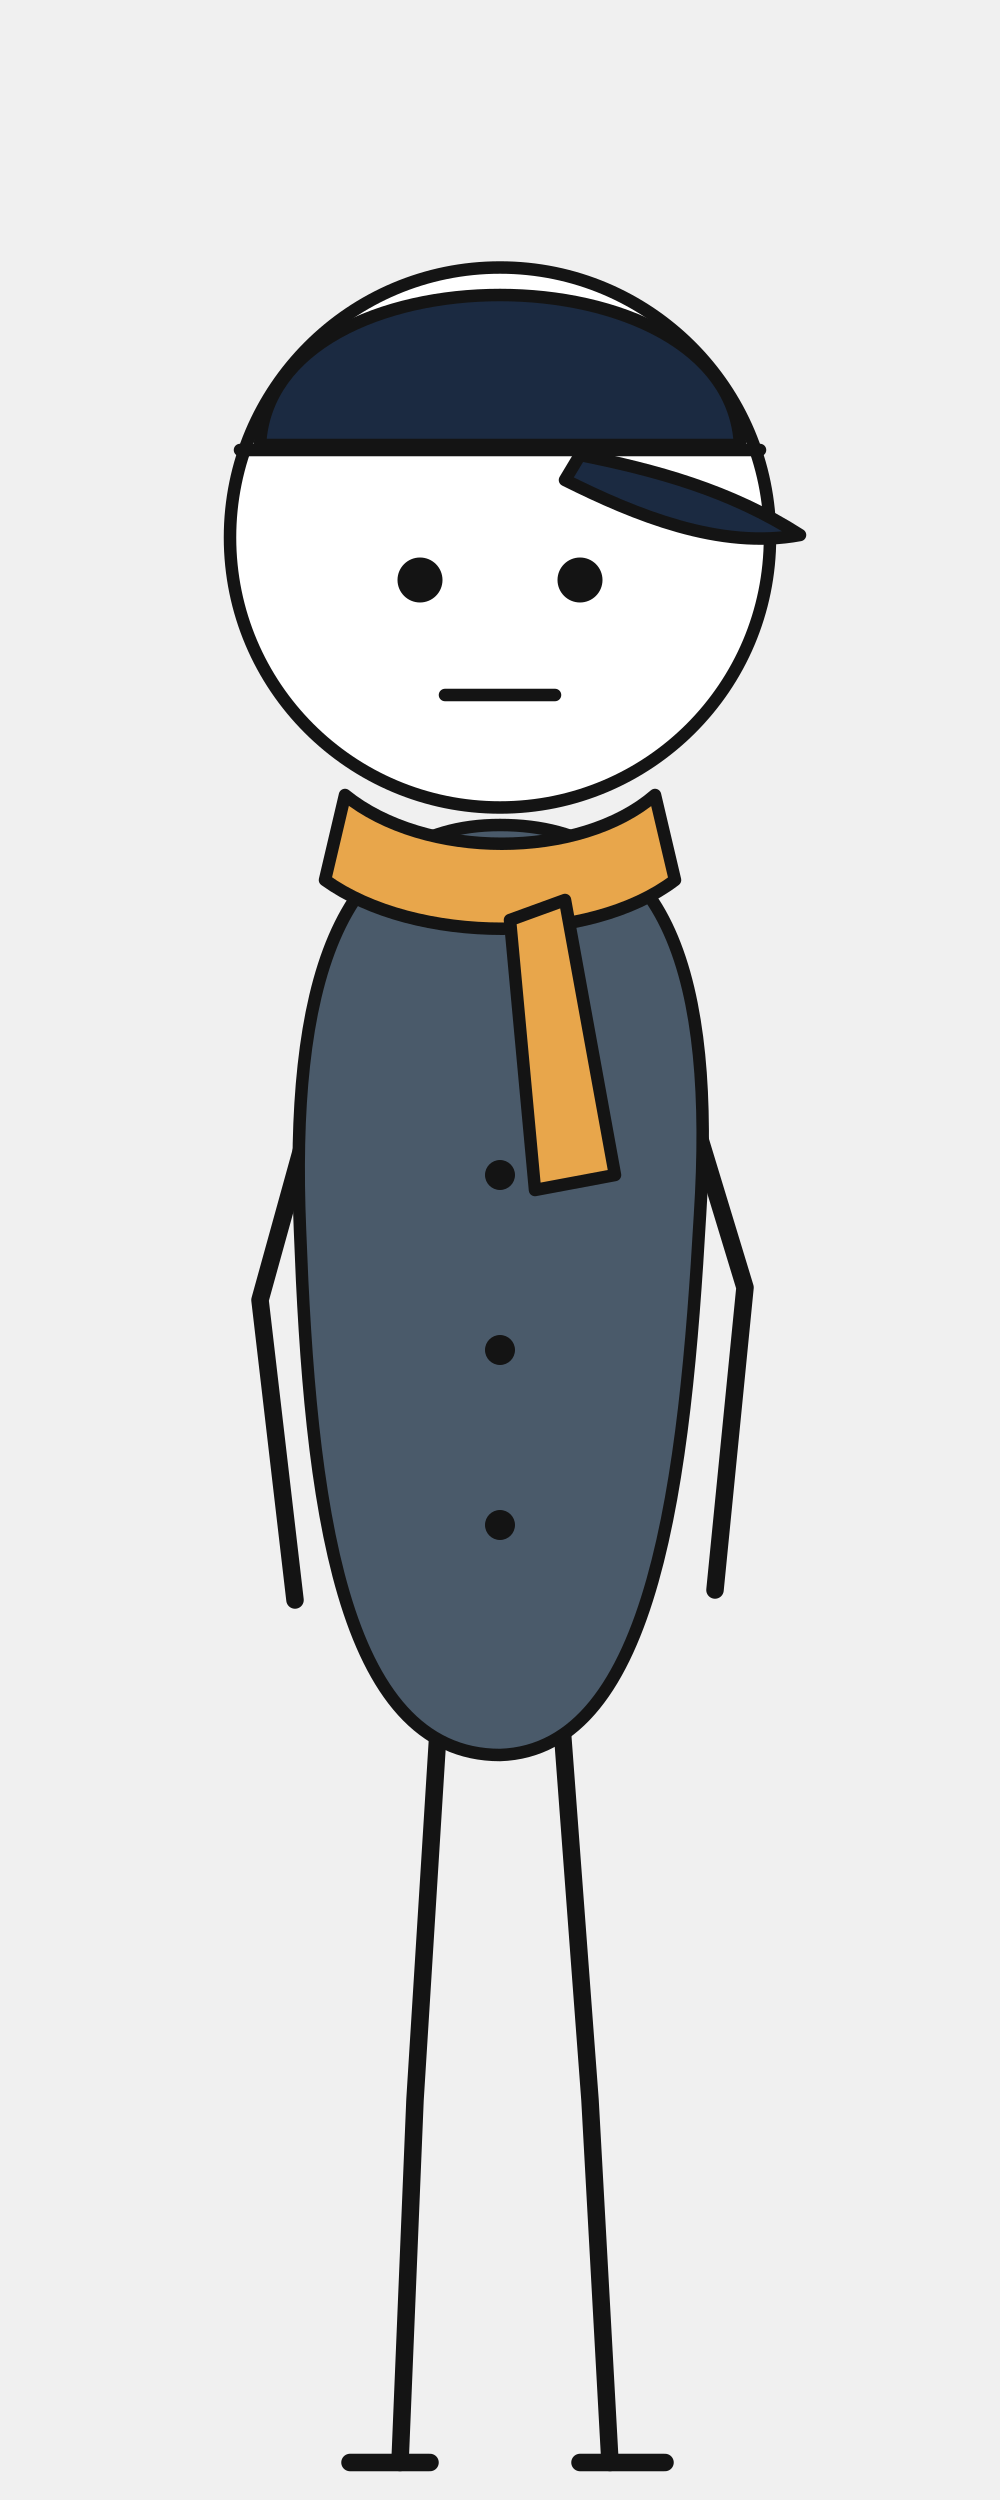
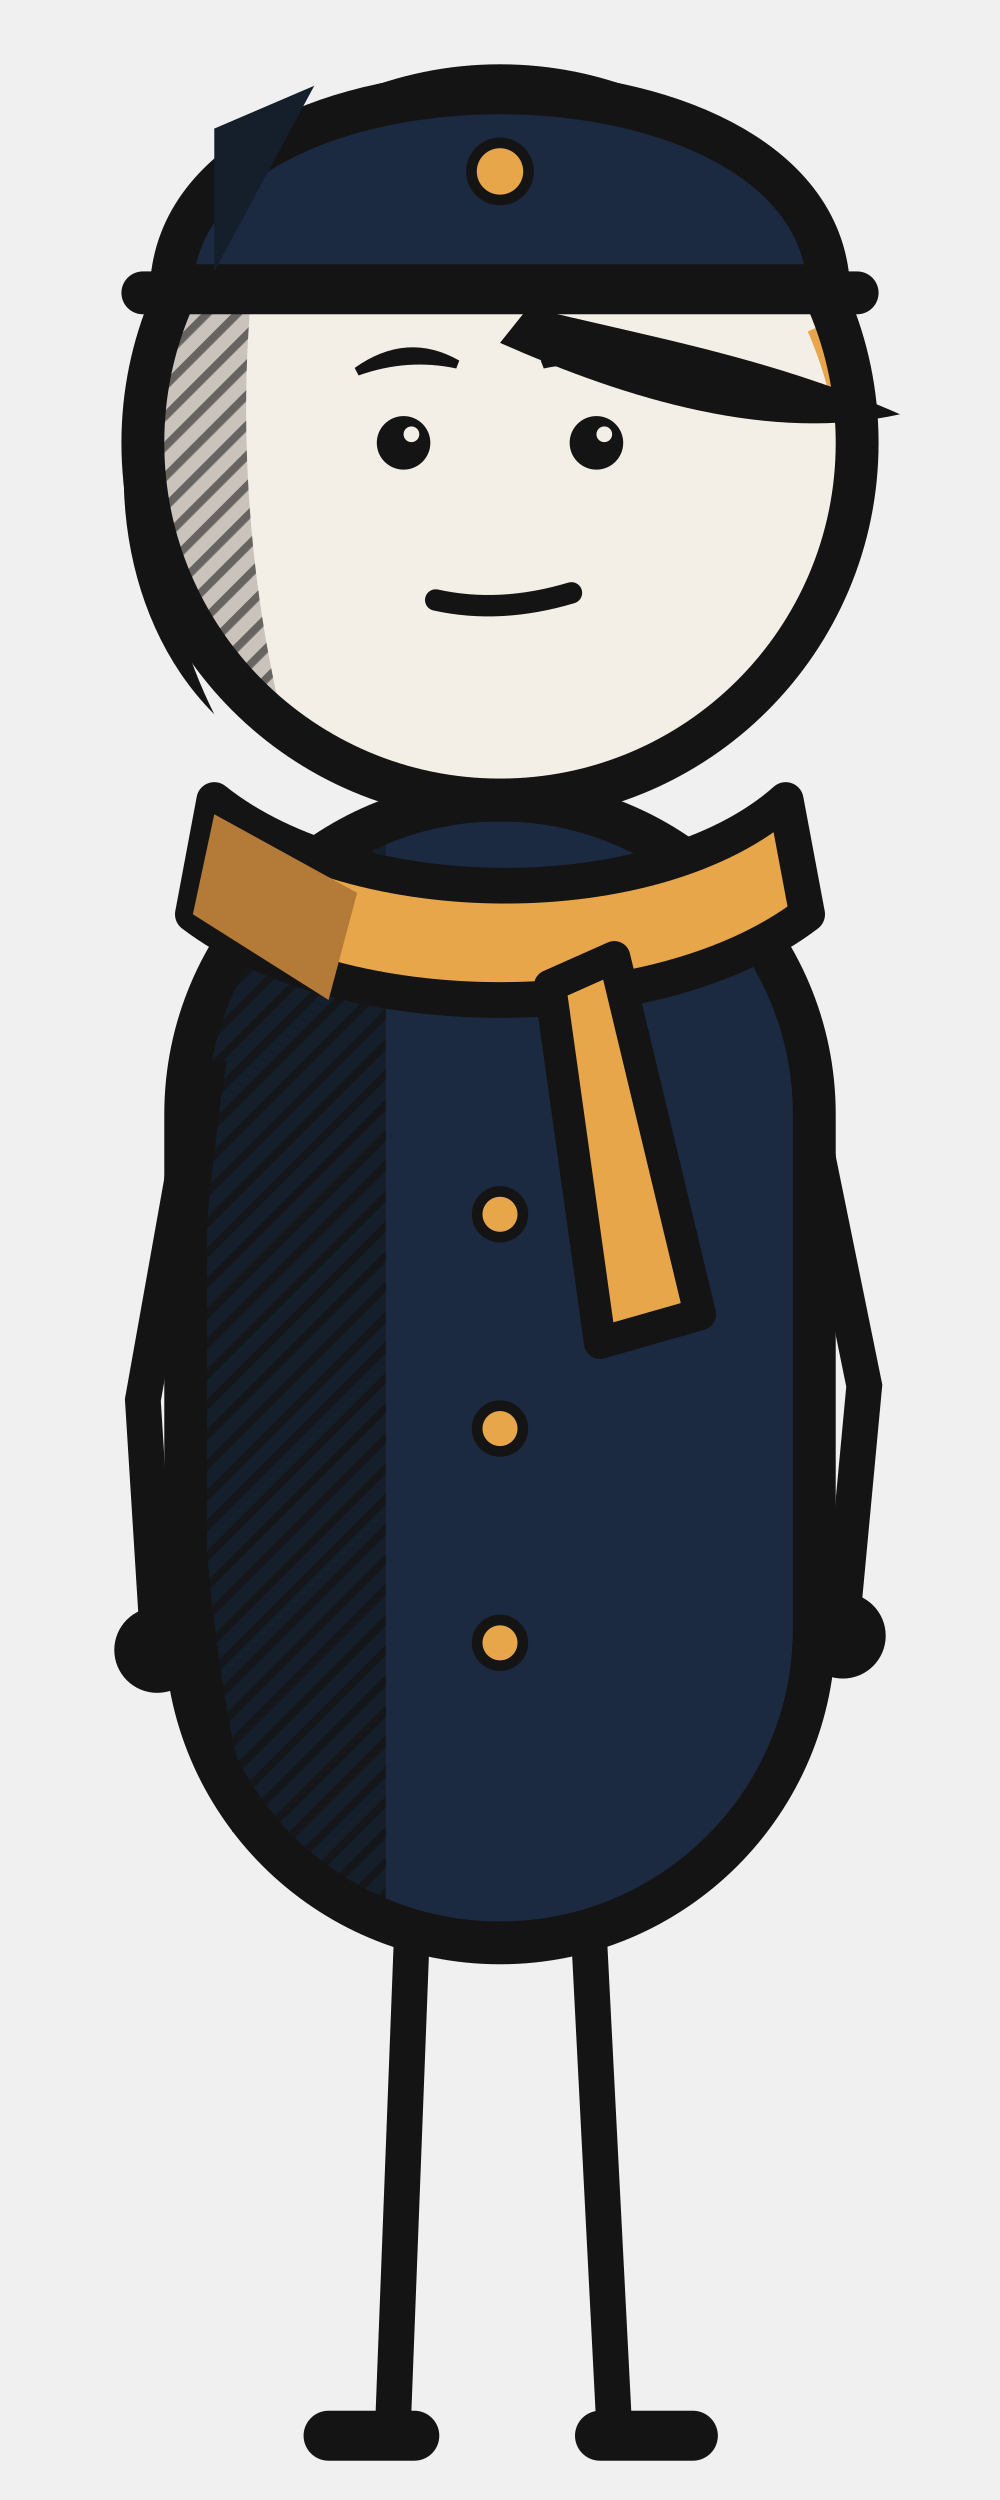
- <svg xmlns="http://www.w3.org/2000/svg" width="400" height="1000" viewBox="0 0 400 1000">
-   <g fill="none" stroke="#141414" stroke-linecap="round" stroke-linejoin="round">
-     <path d="M176 680 L166 840 L160 985" stroke-width="7" />
-     <path d="M224 680 L236 840 L244 985" stroke-width="7" />
-     <path d="M140 985 L172 985" stroke-width="7" />
-     <path d="M232 985 L266 985" stroke-width="7" />
-     <path d="M140 390 L104 520 L118 640" stroke-width="7" />
-     <path d="M260 390 L298 515 L286 636" stroke-width="7" />
+ <svg xmlns="http://www.w3.org/2000/svg" width="140" height="350" viewBox="0 0 140 350">
+   <defs>
+     <pattern id="hatch" width="3" height="3" patternUnits="userSpaceOnUse" patternTransform="rotate(45)">
+       <rect x="0" y="0" width="1.1" height="3" fill="#141414" />
+     </pattern>
+     <clipPath id="head">
+       <circle cx="70" cy="62" r="50" />
+     </clipPath>
+     <clipPath id="body">
+       <rect x="26" y="112" width="88" height="160" rx="44" />
+     </clipPath>
+     <clipPath id="left">
+       <rect x="0" y="0" width="58" height="350" />
+     </clipPath>
+   </defs>
+   <g stroke="#141414" stroke-linecap="round" fill="none">
+     <path d="M58 262 L55 340" stroke-width="5" />
+     <path d="M82 262 L86 340" stroke-width="5" />
+     <path d="M46 341 L58 341" stroke-width="7" />
+     <path d="M84 341 L97 341" stroke-width="7" />
+     <path d="M30 140 L20 196 L22 228" stroke-width="5" />
+     <path d="M110 140 L121 194 L118 226" stroke-width="5" />
  </g>
-   <path d="M200 330 C268 330 286 392 280 486 C274 590 262 700 200 702 C136 702 124 600 120 492 C116 396 134 330 200 330 Z" fill="#4A5A6A" stroke="#141414" stroke-width="5" stroke-linejoin="round" />
-   <circle cx="200" cy="470" r="6" fill="#141414" />
-   <circle cx="200" cy="540" r="6" fill="#141414" />
-   <circle cx="200" cy="610" r="6" fill="#141414" />
-   <path d="M138 318 C170 344 232 344 262 318 L270 352 C236 378 166 378 130 352 Z" fill="#E8A64B" stroke="#141414" stroke-width="5" stroke-linejoin="round" />
-   <path d="M226 360 L246 470 L214 476 L204 368 Z" fill="#E8A64B" stroke="#141414" stroke-width="5" stroke-linejoin="round" />
-   <circle cx="200" cy="215" r="108" fill="#FFFFFF" stroke="#141414" stroke-width="5" />
-   <path d="M104 178 C108 98 292 98 296 178 Z" fill="#1B2A41" stroke="#141414" stroke-width="5" stroke-linejoin="round" />
-   <path d="M96 180 L304 180" stroke="#141414" stroke-width="5" stroke-linecap="round" />
-   <path d="M232 182 C262 188 292 196 320 214 C288 220 254 206 226 192 Z" fill="#1B2A41" stroke="#141414" stroke-width="5" stroke-linejoin="round" />
-   <circle cx="168" cy="232" r="9" fill="#141414" />
-   <circle cx="232" cy="232" r="9" fill="#141414" />
-   <path d="M178 278 L222 278" stroke="#141414" stroke-width="5" stroke-linecap="round" />
+   <circle cx="22" cy="231" r="6" fill="#141414" />
+   <circle cx="118" cy="229" r="6" fill="#141414" />
+   <rect x="26" y="112" width="88" height="160" rx="44" fill="#1B2A41" />
+   <g clip-path="url(#body)">
+     <rect x="0" y="100" width="54" height="180" fill="#151E2B" />
+     <rect x="0" y="100" width="54" height="180" fill="url(#hatch)" opacity="0.8" />
+     <path d="M112 128 C116 170 116 230 108 262" stroke="#E8A64B" stroke-width="2" fill="none" />
+   </g>
+   <rect x="26" y="112" width="88" height="160" rx="44" fill="none" stroke="#141414" stroke-width="6" />
+   <path d="M30 150 C24 190 25 232 34 256 C27 232 24 190 28 150 Z" fill="#141414" stroke="#141414" stroke-width="3" />
+   <circle cx="70" cy="170" r="3.2" fill="#E8A64B" stroke="#141414" stroke-width="1.5" />
+   <circle cx="70" cy="200" r="3.2" fill="#E8A64B" stroke="#141414" stroke-width="1.5" />
+   <circle cx="70" cy="230" r="3.2" fill="#E8A64B" stroke="#141414" stroke-width="1.5" />
+   <path d="M30 112 C50 128 92 128 110 112 L113 128 C92 144 48 144 27 128 Z" fill="#E8A64B" stroke="#141414" stroke-width="5" stroke-linejoin="round" />
+   <path d="M86 134 L98 184 L84 188 L77 138 Z" fill="#E8A64B" stroke="#141414" stroke-width="4.5" stroke-linejoin="round" />
+   <path d="M30 114 L50 125 L46 140 L27 128 Z" fill="#B47A38" />
+   <circle cx="70" cy="62" r="50" fill="#F4EFE6" />
+   <g clip-path="url(#head)">
+     <path d="M0 0 L46 0 C30 30 30 90 50 130 L0 130 Z" fill="#C9C3BC" />
+     <path d="M0 0 L46 0 C30 30 30 90 50 130 L0 130 Z" fill="url(#hatch)" opacity="0.55" />
+     <path d="M114 46 C121 62 120 80 112 94" stroke="#E8A64B" stroke-width="2" fill="none" />
+   </g>
+   <circle cx="70" cy="62" r="50" fill="none" stroke="#141414" stroke-width="6" />
+   <path d="M22 44 C14 62 16 86 30 100 C22 84 20 64 25 46 Z" fill="#141414" />
+   <path d="M24 40 C26 4 114 4 116 40 Z" fill="#1B2A41" stroke="#141414" stroke-width="6" stroke-linejoin="round" />
+   <path d="M30 38 L44 12 L30 18 Z" fill="#151E2B" />
+   <path d="M20 41 L120 41" stroke="#141414" stroke-width="6" stroke-linecap="round" />
+   <path d="M74 43 C90 47 108 50 126 58 C108 62 88 56 70 48 Z" fill="#141414" />
+   <circle cx="70" cy="24" r="4" fill="#E8A64B" stroke="#141414" stroke-width="1.5" />
+   <path d="M50 52 Q57 47 64 51 Q57 49.5 50 52 Z" fill="#141414" stroke="#141414" stroke-width="1.2" />
+   <path d="M76 51 Q83 47 90 52 Q83 49.5 76 51 Z" fill="#141414" stroke="#141414" stroke-width="1.2" />
+   <g id="eyes-open">
+     <circle cx="56.5" cy="62" r="3.75" fill="#141414" />
+     <circle cx="83.5" cy="62" r="3.75" fill="#141414" />
+     <circle cx="57.6" cy="60.8" r="1.1" fill="#F4EFE6" />
+     <circle cx="84.6" cy="60.8" r="1.1" fill="#F4EFE6" />
+   </g>
+   <g id="eyes-closed" display="none" stroke="#141414" stroke-width="2.2" stroke-linecap="round" fill="none">
+     <path d="M52 62 Q56.5 64.5 61 62" />
+     <path d="M79 62 Q83.5 64.5 88 62" />
+   </g>
+   <path d="M61 84 Q70 86 80 83" stroke="#141414" stroke-width="3" stroke-linecap="round" fill="none" />
</svg>
